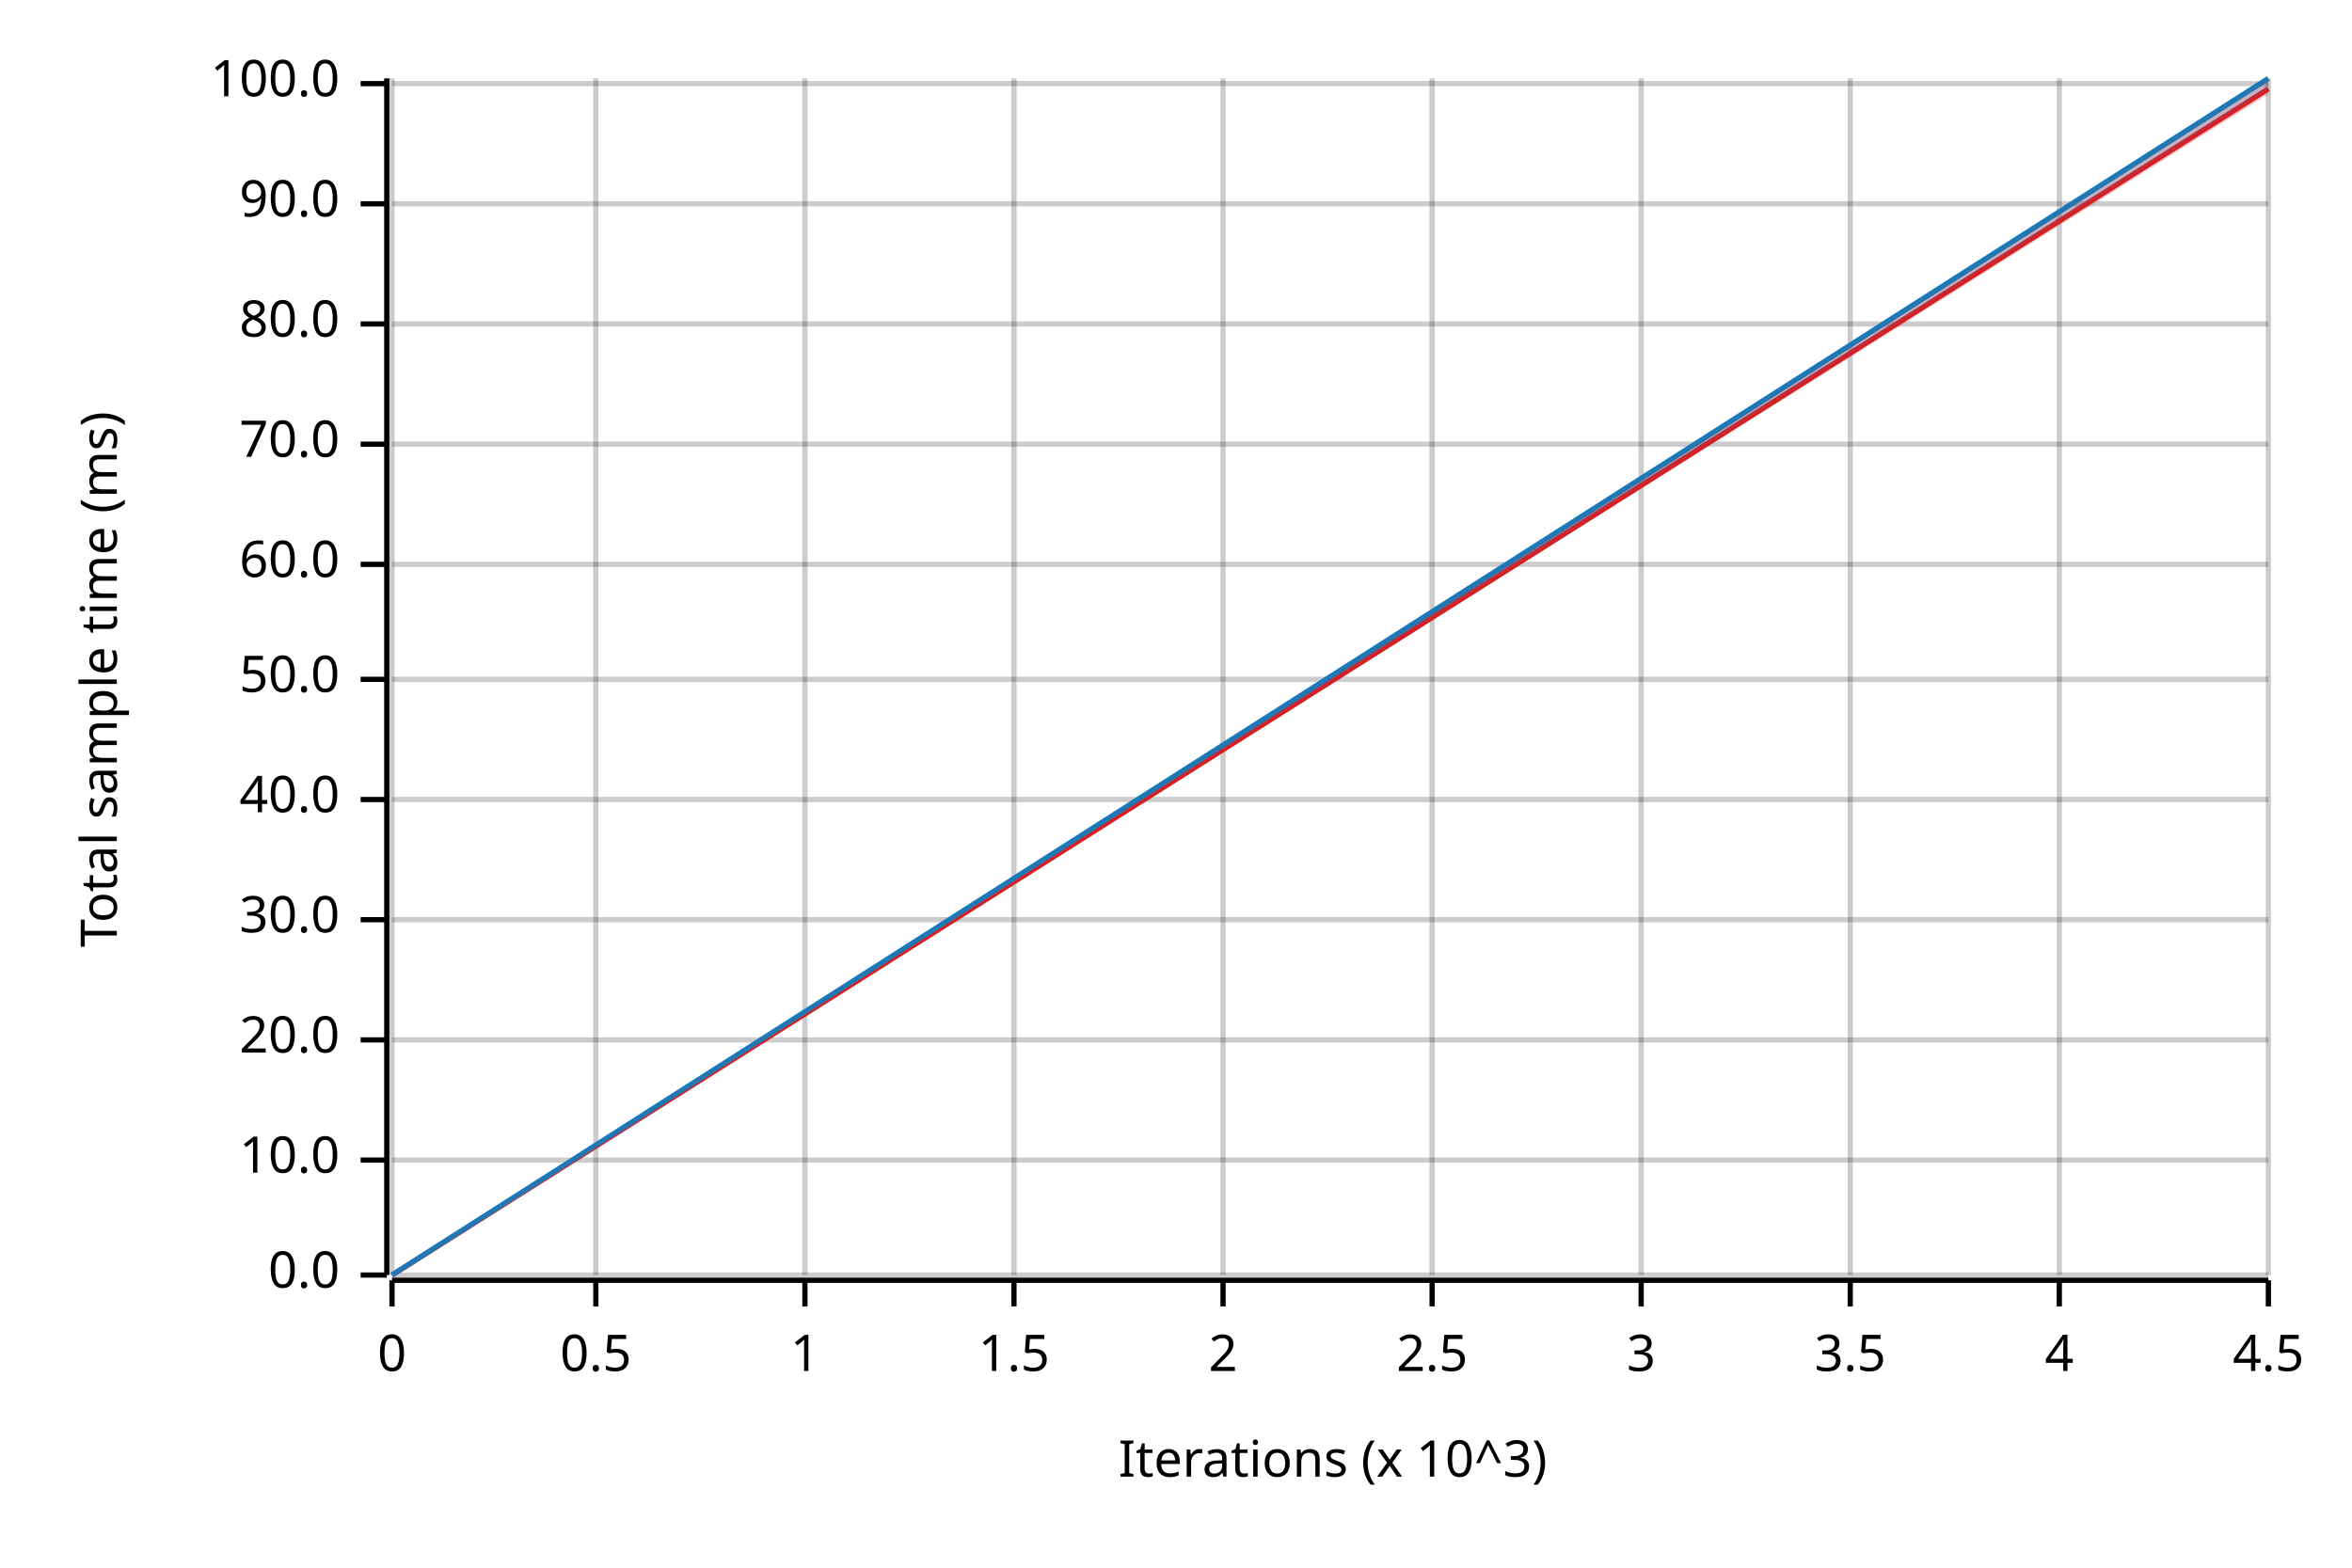
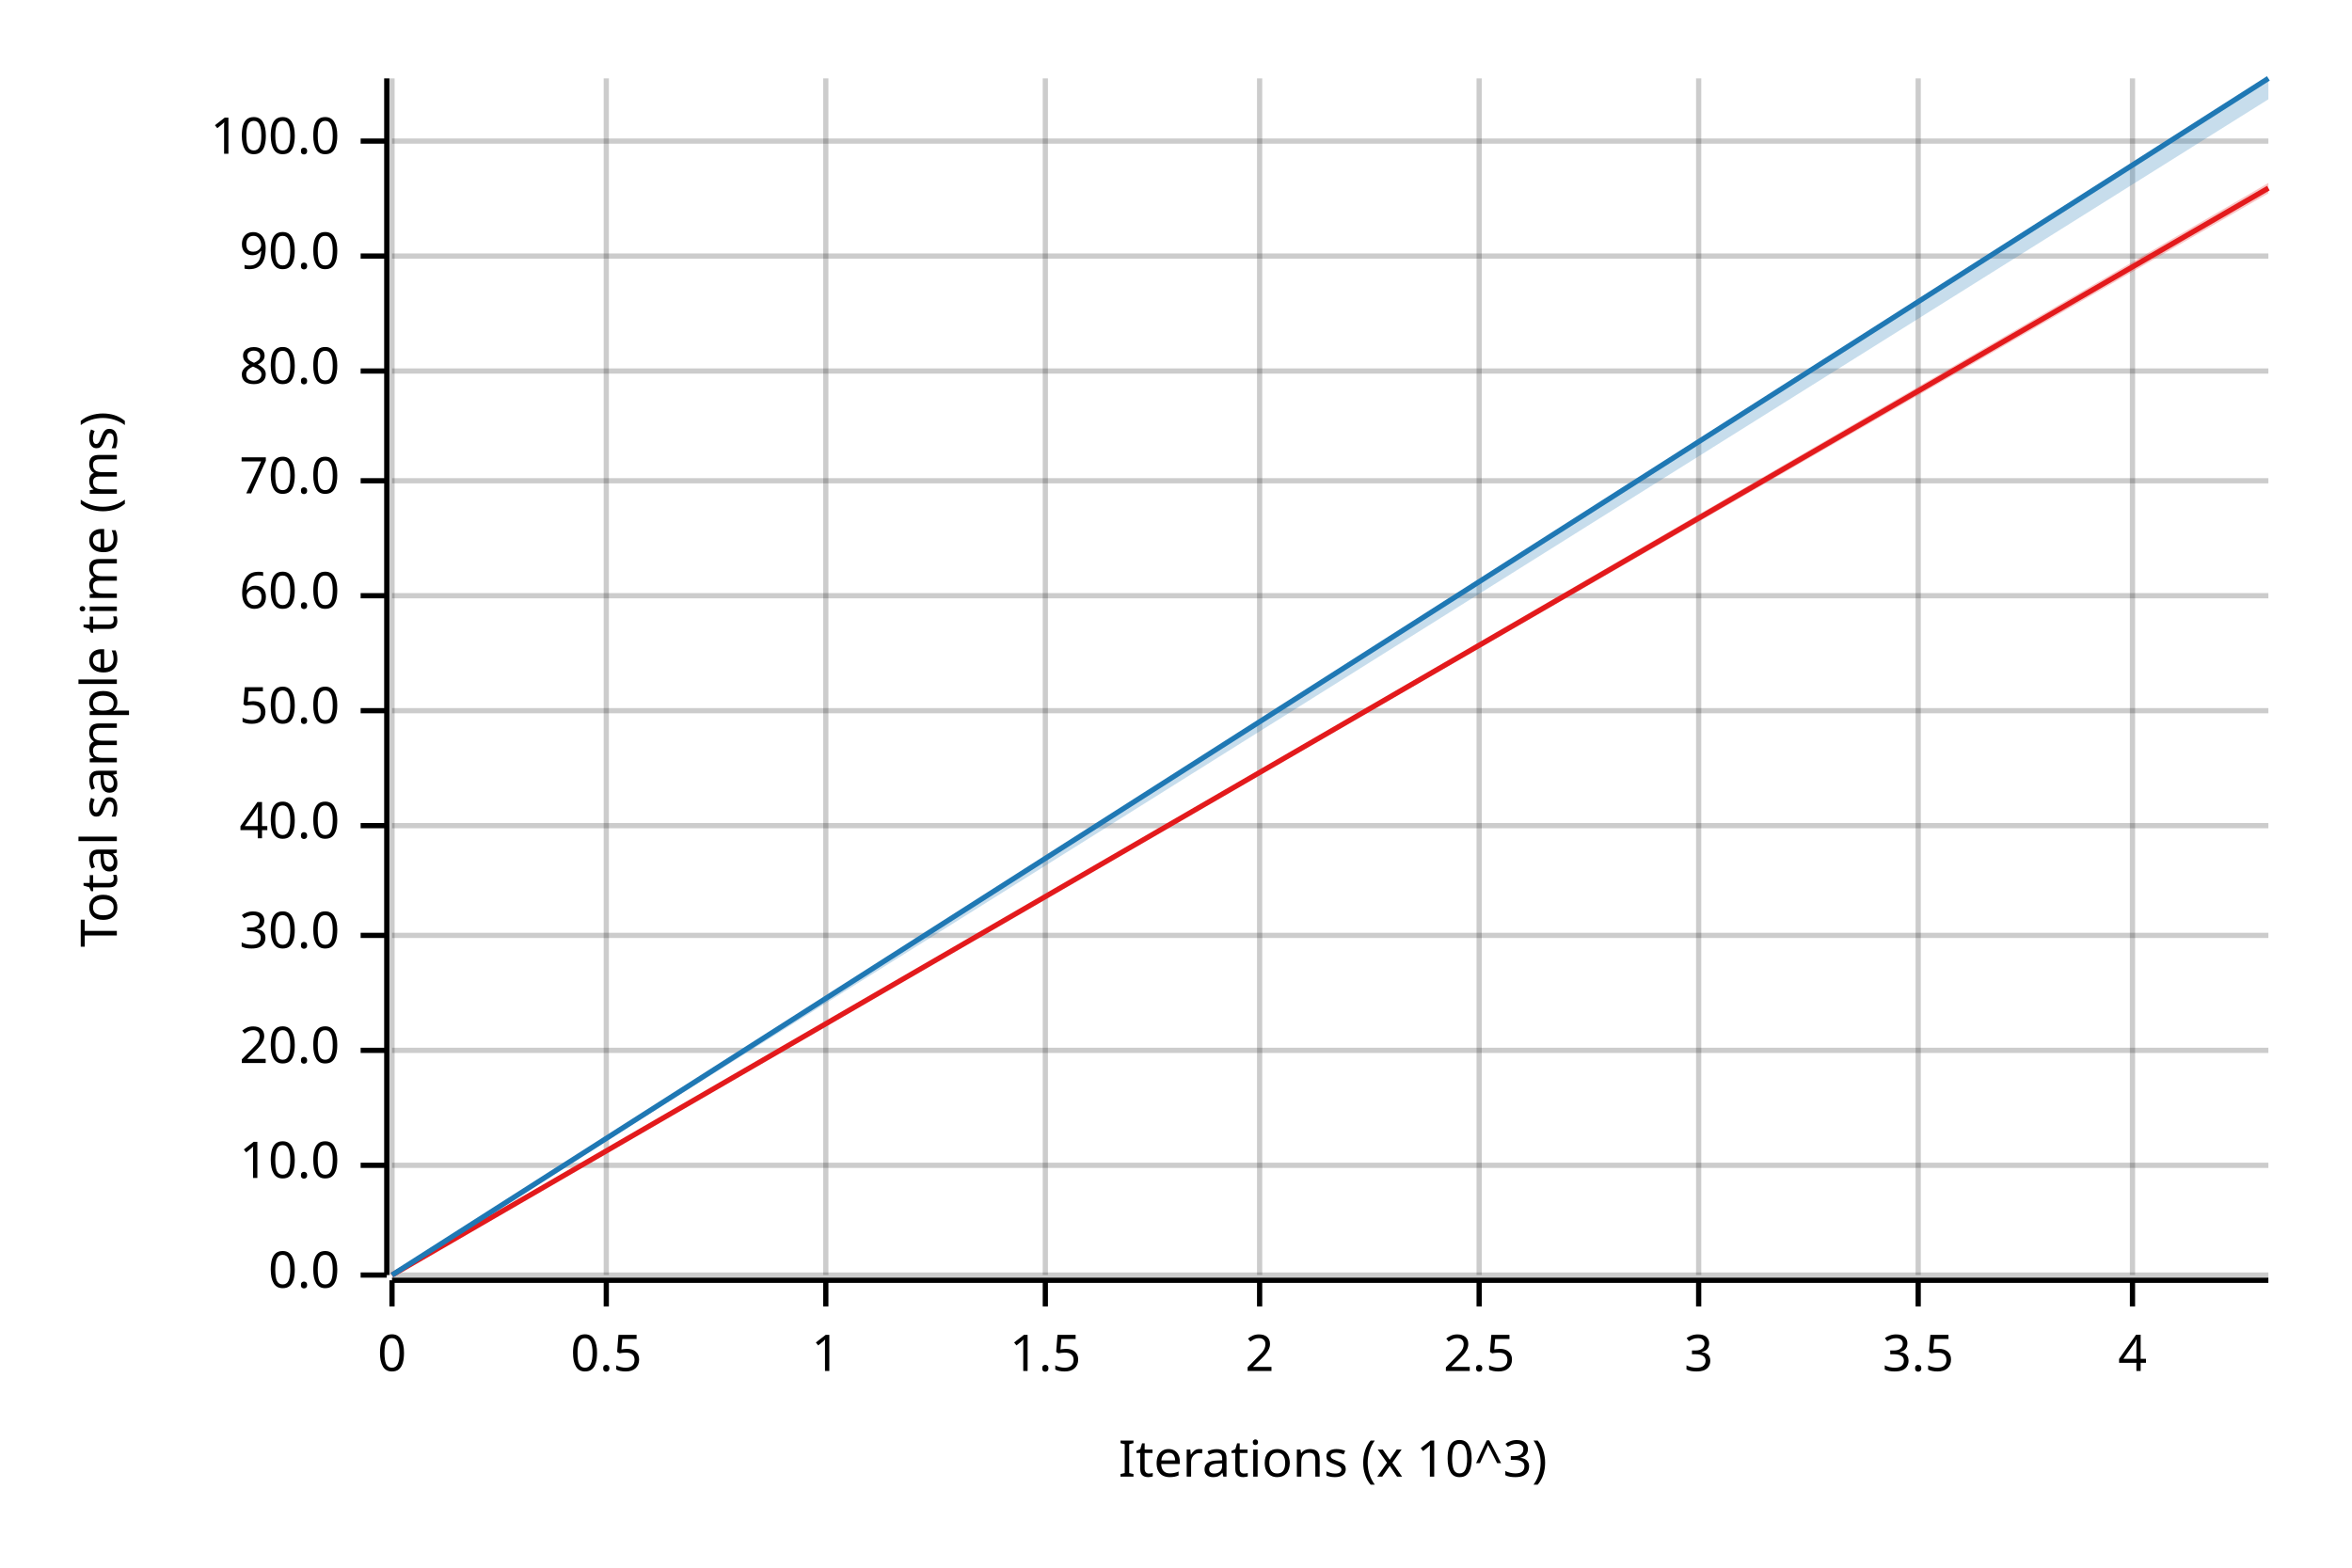
<svg xmlns="http://www.w3.org/2000/svg" width="450" height="300" viewBox="0 0 450 300">
  <text x="15" y="130" dy="0.76em" text-anchor="middle" font-family="sans-serif" font-size="9.677" opacity="1" fill="#000000" transform="rotate(270, 15, 130)">
Total sample time (ms)
</text>
  <text x="255" y="285" dy="-0.5ex" text-anchor="middle" font-family="sans-serif" font-size="9.677" opacity="1" fill="#000000">
Iterations (x 10^3)
</text>
  <line opacity="0.2" stroke="#000000" stroke-width="1" x1="75" y1="244" x2="75" y2="15" />
-   <line opacity="0.2" stroke="#000000" stroke-width="1" x1="114" y1="244" x2="114" y2="15" />
-   <line opacity="0.2" stroke="#000000" stroke-width="1" x1="154" y1="244" x2="154" y2="15" />
-   <line opacity="0.2" stroke="#000000" stroke-width="1" x1="194" y1="244" x2="194" y2="15" />
-   <line opacity="0.2" stroke="#000000" stroke-width="1" x1="234" y1="244" x2="234" y2="15" />
-   <line opacity="0.2" stroke="#000000" stroke-width="1" x1="274" y1="244" x2="274" y2="15" />
-   <line opacity="0.2" stroke="#000000" stroke-width="1" x1="314" y1="244" x2="314" y2="15" />
-   <line opacity="0.2" stroke="#000000" stroke-width="1" x1="354" y1="244" x2="354" y2="15" />
-   <line opacity="0.2" stroke="#000000" stroke-width="1" x1="394" y1="244" x2="394" y2="15" />
-   <line opacity="0.2" stroke="#000000" stroke-width="1" x1="434" y1="244" x2="434" y2="15" />
+   <line opacity="0.2" stroke="#000000" stroke-width="1" x1="116" y1="244" x2="116" y2="15" />
+   <line opacity="0.2" stroke="#000000" stroke-width="1" x1="158" y1="244" x2="158" y2="15" />
+   <line opacity="0.2" stroke="#000000" stroke-width="1" x1="200" y1="244" x2="200" y2="15" />
+   <line opacity="0.2" stroke="#000000" stroke-width="1" x1="241" y1="244" x2="241" y2="15" />
+   <line opacity="0.2" stroke="#000000" stroke-width="1" x1="283" y1="244" x2="283" y2="15" />
+   <line opacity="0.2" stroke="#000000" stroke-width="1" x1="325" y1="244" x2="325" y2="15" />
+   <line opacity="0.2" stroke="#000000" stroke-width="1" x1="367" y1="244" x2="367" y2="15" />
+   <line opacity="0.2" stroke="#000000" stroke-width="1" x1="408" y1="244" x2="408" y2="15" />
  <line opacity="0.2" stroke="#000000" stroke-width="1" x1="75" y1="244" x2="434" y2="244" />
-   <line opacity="0.2" stroke="#000000" stroke-width="1" x1="75" y1="222" x2="434" y2="222" />
-   <line opacity="0.2" stroke="#000000" stroke-width="1" x1="75" y1="199" x2="434" y2="199" />
-   <line opacity="0.2" stroke="#000000" stroke-width="1" x1="75" y1="176" x2="434" y2="176" />
-   <line opacity="0.2" stroke="#000000" stroke-width="1" x1="75" y1="153" x2="434" y2="153" />
-   <line opacity="0.2" stroke="#000000" stroke-width="1" x1="75" y1="130" x2="434" y2="130" />
-   <line opacity="0.2" stroke="#000000" stroke-width="1" x1="75" y1="108" x2="434" y2="108" />
-   <line opacity="0.2" stroke="#000000" stroke-width="1" x1="75" y1="85" x2="434" y2="85" />
-   <line opacity="0.2" stroke="#000000" stroke-width="1" x1="75" y1="62" x2="434" y2="62" />
-   <line opacity="0.2" stroke="#000000" stroke-width="1" x1="75" y1="39" x2="434" y2="39" />
-   <line opacity="0.2" stroke="#000000" stroke-width="1" x1="75" y1="16" x2="434" y2="16" />
+   <line opacity="0.2" stroke="#000000" stroke-width="1" x1="75" y1="223" x2="434" y2="223" />
+   <line opacity="0.2" stroke="#000000" stroke-width="1" x1="75" y1="201" x2="434" y2="201" />
+   <line opacity="0.2" stroke="#000000" stroke-width="1" x1="75" y1="179" x2="434" y2="179" />
+   <line opacity="0.2" stroke="#000000" stroke-width="1" x1="75" y1="158" x2="434" y2="158" />
+   <line opacity="0.2" stroke="#000000" stroke-width="1" x1="75" y1="136" x2="434" y2="136" />
+   <line opacity="0.2" stroke="#000000" stroke-width="1" x1="75" y1="114" x2="434" y2="114" />
+   <line opacity="0.2" stroke="#000000" stroke-width="1" x1="75" y1="92" x2="434" y2="92" />
+   <line opacity="0.2" stroke="#000000" stroke-width="1" x1="75" y1="71" x2="434" y2="71" />
+   <line opacity="0.2" stroke="#000000" stroke-width="1" x1="75" y1="49" x2="434" y2="49" />
+   <line opacity="0.2" stroke="#000000" stroke-width="1" x1="75" y1="27" x2="434" y2="27" />
  <polyline fill="none" opacity="1" stroke="#000000" stroke-width="1" points="74,15 74,244 " />
  <text x="65" y="244" dy="0.5ex" text-anchor="end" font-family="sans-serif" font-size="9.677" opacity="1" fill="#000000">
0.0
</text>
  <polyline fill="none" opacity="1" stroke="#000000" stroke-width="1" points="69,244 74,244 " />
-   <text x="65" y="222" dy="0.5ex" text-anchor="end" font-family="sans-serif" font-size="9.677" opacity="1" fill="#000000">
+   <text x="65" y="223" dy="0.5ex" text-anchor="end" font-family="sans-serif" font-size="9.677" opacity="1" fill="#000000">
10.0
</text>
-   <polyline fill="none" opacity="1" stroke="#000000" stroke-width="1" points="69,222 74,222 " />
-   <text x="65" y="199" dy="0.5ex" text-anchor="end" font-family="sans-serif" font-size="9.677" opacity="1" fill="#000000">
+   <polyline fill="none" opacity="1" stroke="#000000" stroke-width="1" points="69,223 74,223 " />
+   <text x="65" y="201" dy="0.5ex" text-anchor="end" font-family="sans-serif" font-size="9.677" opacity="1" fill="#000000">
20.0
</text>
-   <polyline fill="none" opacity="1" stroke="#000000" stroke-width="1" points="69,199 74,199 " />
-   <text x="65" y="176" dy="0.5ex" text-anchor="end" font-family="sans-serif" font-size="9.677" opacity="1" fill="#000000">
+   <polyline fill="none" opacity="1" stroke="#000000" stroke-width="1" points="69,201 74,201 " />
+   <text x="65" y="179" dy="0.5ex" text-anchor="end" font-family="sans-serif" font-size="9.677" opacity="1" fill="#000000">
30.0
</text>
-   <polyline fill="none" opacity="1" stroke="#000000" stroke-width="1" points="69,176 74,176 " />
-   <text x="65" y="153" dy="0.5ex" text-anchor="end" font-family="sans-serif" font-size="9.677" opacity="1" fill="#000000">
+   <polyline fill="none" opacity="1" stroke="#000000" stroke-width="1" points="69,179 74,179 " />
+   <text x="65" y="158" dy="0.5ex" text-anchor="end" font-family="sans-serif" font-size="9.677" opacity="1" fill="#000000">
40.0
</text>
-   <polyline fill="none" opacity="1" stroke="#000000" stroke-width="1" points="69,153 74,153 " />
-   <text x="65" y="130" dy="0.5ex" text-anchor="end" font-family="sans-serif" font-size="9.677" opacity="1" fill="#000000">
+   <polyline fill="none" opacity="1" stroke="#000000" stroke-width="1" points="69,158 74,158 " />
+   <text x="65" y="136" dy="0.5ex" text-anchor="end" font-family="sans-serif" font-size="9.677" opacity="1" fill="#000000">
50.0
</text>
-   <polyline fill="none" opacity="1" stroke="#000000" stroke-width="1" points="69,130 74,130 " />
-   <text x="65" y="108" dy="0.5ex" text-anchor="end" font-family="sans-serif" font-size="9.677" opacity="1" fill="#000000">
+   <polyline fill="none" opacity="1" stroke="#000000" stroke-width="1" points="69,136 74,136 " />
+   <text x="65" y="114" dy="0.5ex" text-anchor="end" font-family="sans-serif" font-size="9.677" opacity="1" fill="#000000">
60.0
</text>
-   <polyline fill="none" opacity="1" stroke="#000000" stroke-width="1" points="69,108 74,108 " />
-   <text x="65" y="85" dy="0.5ex" text-anchor="end" font-family="sans-serif" font-size="9.677" opacity="1" fill="#000000">
+   <polyline fill="none" opacity="1" stroke="#000000" stroke-width="1" points="69,114 74,114 " />
+   <text x="65" y="92" dy="0.5ex" text-anchor="end" font-family="sans-serif" font-size="9.677" opacity="1" fill="#000000">
70.0
</text>
-   <polyline fill="none" opacity="1" stroke="#000000" stroke-width="1" points="69,85 74,85 " />
-   <text x="65" y="62" dy="0.5ex" text-anchor="end" font-family="sans-serif" font-size="9.677" opacity="1" fill="#000000">
+   <polyline fill="none" opacity="1" stroke="#000000" stroke-width="1" points="69,92 74,92 " />
+   <text x="65" y="71" dy="0.5ex" text-anchor="end" font-family="sans-serif" font-size="9.677" opacity="1" fill="#000000">
80.0
</text>
-   <polyline fill="none" opacity="1" stroke="#000000" stroke-width="1" points="69,62 74,62 " />
-   <text x="65" y="39" dy="0.5ex" text-anchor="end" font-family="sans-serif" font-size="9.677" opacity="1" fill="#000000">
+   <polyline fill="none" opacity="1" stroke="#000000" stroke-width="1" points="69,71 74,71 " />
+   <text x="65" y="49" dy="0.5ex" text-anchor="end" font-family="sans-serif" font-size="9.677" opacity="1" fill="#000000">
90.0
</text>
-   <polyline fill="none" opacity="1" stroke="#000000" stroke-width="1" points="69,39 74,39 " />
-   <text x="65" y="16" dy="0.5ex" text-anchor="end" font-family="sans-serif" font-size="9.677" opacity="1" fill="#000000">
+   <polyline fill="none" opacity="1" stroke="#000000" stroke-width="1" points="69,49 74,49 " />
+   <text x="65" y="27" dy="0.5ex" text-anchor="end" font-family="sans-serif" font-size="9.677" opacity="1" fill="#000000">
100.0
</text>
-   <polyline fill="none" opacity="1" stroke="#000000" stroke-width="1" points="69,16 74,16 " />
+   <polyline fill="none" opacity="1" stroke="#000000" stroke-width="1" points="69,27 74,27 " />
  <polyline fill="none" opacity="1" stroke="#000000" stroke-width="1" points="75,245 434,245 " />
  <text x="75" y="255" dy="0.76em" text-anchor="middle" font-family="sans-serif" font-size="9.677" opacity="1" fill="#000000">
0
</text>
  <polyline fill="none" opacity="1" stroke="#000000" stroke-width="1" points="75,245 75,250 " />
-   <text x="114" y="255" dy="0.76em" text-anchor="middle" font-family="sans-serif" font-size="9.677" opacity="1" fill="#000000">
+   <text x="116" y="255" dy="0.76em" text-anchor="middle" font-family="sans-serif" font-size="9.677" opacity="1" fill="#000000">
0.5
</text>
-   <polyline fill="none" opacity="1" stroke="#000000" stroke-width="1" points="114,245 114,250 " />
-   <text x="154" y="255" dy="0.76em" text-anchor="middle" font-family="sans-serif" font-size="9.677" opacity="1" fill="#000000">
+   <polyline fill="none" opacity="1" stroke="#000000" stroke-width="1" points="116,245 116,250 " />
+   <text x="158" y="255" dy="0.76em" text-anchor="middle" font-family="sans-serif" font-size="9.677" opacity="1" fill="#000000">
1
</text>
-   <polyline fill="none" opacity="1" stroke="#000000" stroke-width="1" points="154,245 154,250 " />
-   <text x="194" y="255" dy="0.76em" text-anchor="middle" font-family="sans-serif" font-size="9.677" opacity="1" fill="#000000">
+   <polyline fill="none" opacity="1" stroke="#000000" stroke-width="1" points="158,245 158,250 " />
+   <text x="200" y="255" dy="0.76em" text-anchor="middle" font-family="sans-serif" font-size="9.677" opacity="1" fill="#000000">
1.5
</text>
-   <polyline fill="none" opacity="1" stroke="#000000" stroke-width="1" points="194,245 194,250 " />
-   <text x="234" y="255" dy="0.76em" text-anchor="middle" font-family="sans-serif" font-size="9.677" opacity="1" fill="#000000">
+   <polyline fill="none" opacity="1" stroke="#000000" stroke-width="1" points="200,245 200,250 " />
+   <text x="241" y="255" dy="0.76em" text-anchor="middle" font-family="sans-serif" font-size="9.677" opacity="1" fill="#000000">
2
</text>
-   <polyline fill="none" opacity="1" stroke="#000000" stroke-width="1" points="234,245 234,250 " />
-   <text x="274" y="255" dy="0.76em" text-anchor="middle" font-family="sans-serif" font-size="9.677" opacity="1" fill="#000000">
+   <polyline fill="none" opacity="1" stroke="#000000" stroke-width="1" points="241,245 241,250 " />
+   <text x="283" y="255" dy="0.76em" text-anchor="middle" font-family="sans-serif" font-size="9.677" opacity="1" fill="#000000">
2.5
</text>
-   <polyline fill="none" opacity="1" stroke="#000000" stroke-width="1" points="274,245 274,250 " />
-   <text x="314" y="255" dy="0.76em" text-anchor="middle" font-family="sans-serif" font-size="9.677" opacity="1" fill="#000000">
+   <polyline fill="none" opacity="1" stroke="#000000" stroke-width="1" points="283,245 283,250 " />
+   <text x="325" y="255" dy="0.76em" text-anchor="middle" font-family="sans-serif" font-size="9.677" opacity="1" fill="#000000">
3
</text>
-   <polyline fill="none" opacity="1" stroke="#000000" stroke-width="1" points="314,245 314,250 " />
-   <text x="354" y="255" dy="0.76em" text-anchor="middle" font-family="sans-serif" font-size="9.677" opacity="1" fill="#000000">
+   <polyline fill="none" opacity="1" stroke="#000000" stroke-width="1" points="325,245 325,250 " />
+   <text x="367" y="255" dy="0.76em" text-anchor="middle" font-family="sans-serif" font-size="9.677" opacity="1" fill="#000000">
3.5
</text>
-   <polyline fill="none" opacity="1" stroke="#000000" stroke-width="1" points="354,245 354,250 " />
-   <text x="394" y="255" dy="0.76em" text-anchor="middle" font-family="sans-serif" font-size="9.677" opacity="1" fill="#000000">
+   <polyline fill="none" opacity="1" stroke="#000000" stroke-width="1" points="367,245 367,250 " />
+   <text x="408" y="255" dy="0.76em" text-anchor="middle" font-family="sans-serif" font-size="9.677" opacity="1" fill="#000000">
4
</text>
-   <polyline fill="none" opacity="1" stroke="#000000" stroke-width="1" points="394,245 394,250 " />
-   <text x="434" y="255" dy="0.76em" text-anchor="middle" font-family="sans-serif" font-size="9.677" opacity="1" fill="#000000">
- 4.5
- </text>
-   <polyline fill="none" opacity="1" stroke="#000000" stroke-width="1" points="434,245 434,250 " />
-   <polyline fill="none" opacity="1" stroke="#E31A1C" stroke-width="1" points="75,244 434,17 " />
-   <polygon opacity="0.25" fill="#E31A1C" points="75,244 434,18 434,15 " />
+   <polyline fill="none" opacity="1" stroke="#000000" stroke-width="1" points="408,245 408,250 " />
+   <polyline fill="none" opacity="1" stroke="#E31A1C" stroke-width="1" points="75,244 434,36 " />
+   <polygon opacity="0.25" fill="#E31A1C" points="75,244 434,37 434,35 " />
  <polyline fill="none" opacity="1" stroke="#1F78B4" stroke-width="1" points="75,244 434,15 " />
-   <polygon opacity="0.25" fill="#1F78B4" points="75,244 434,17 434,15 " />
+   <polygon opacity="0.25" fill="#1F78B4" points="75,244 434,19 434,15 " />
</svg>
